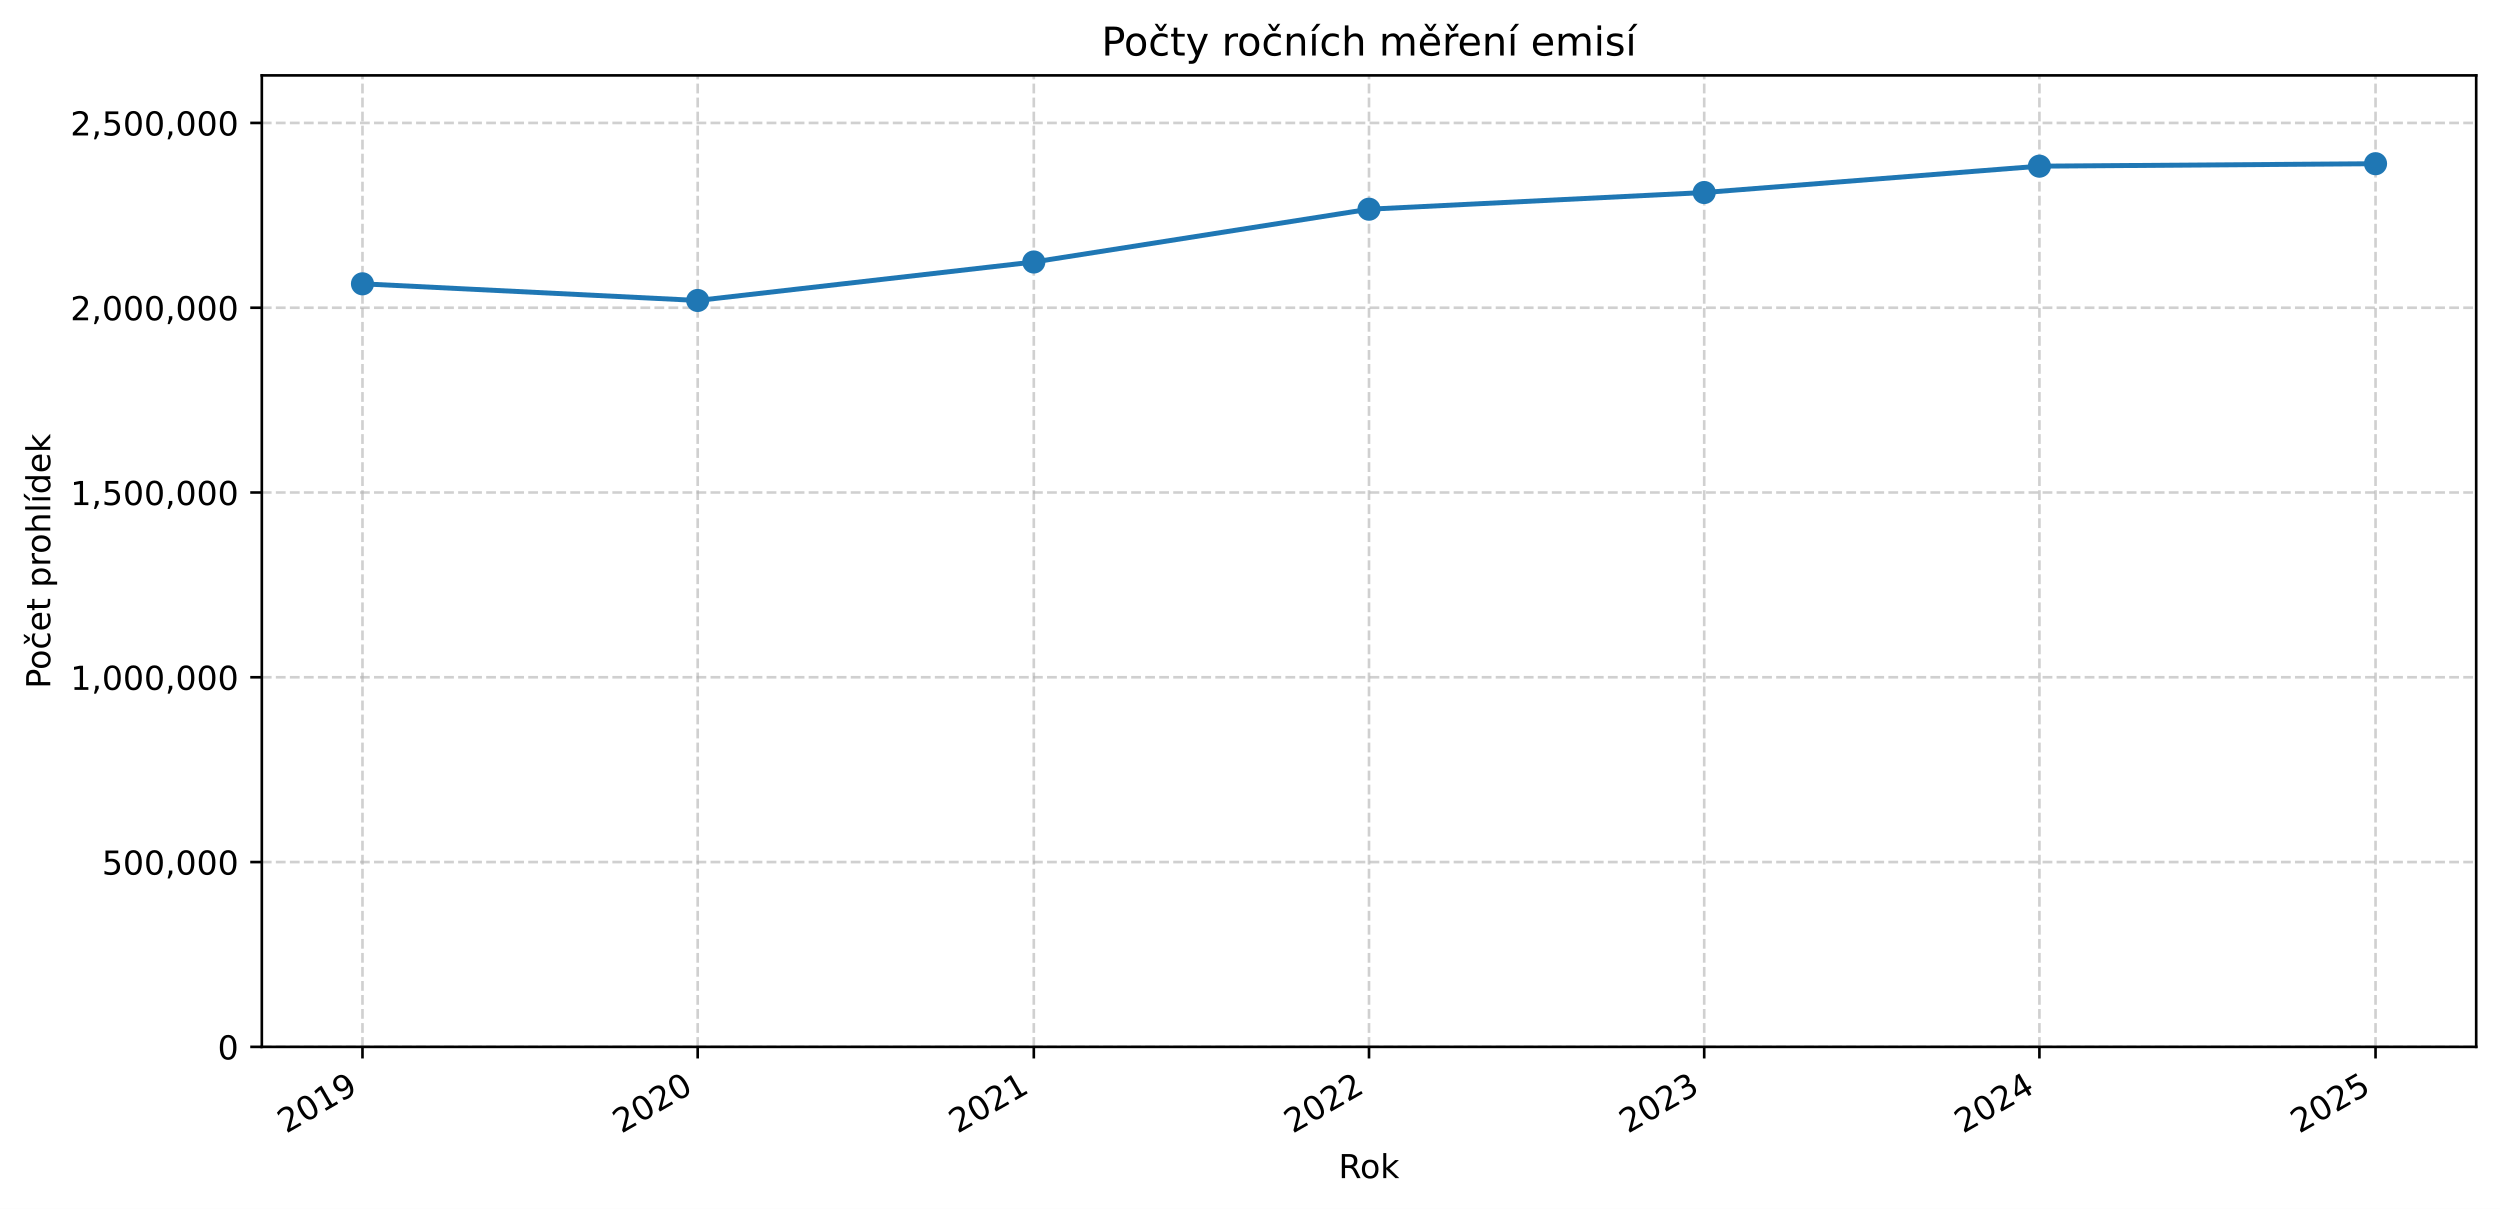
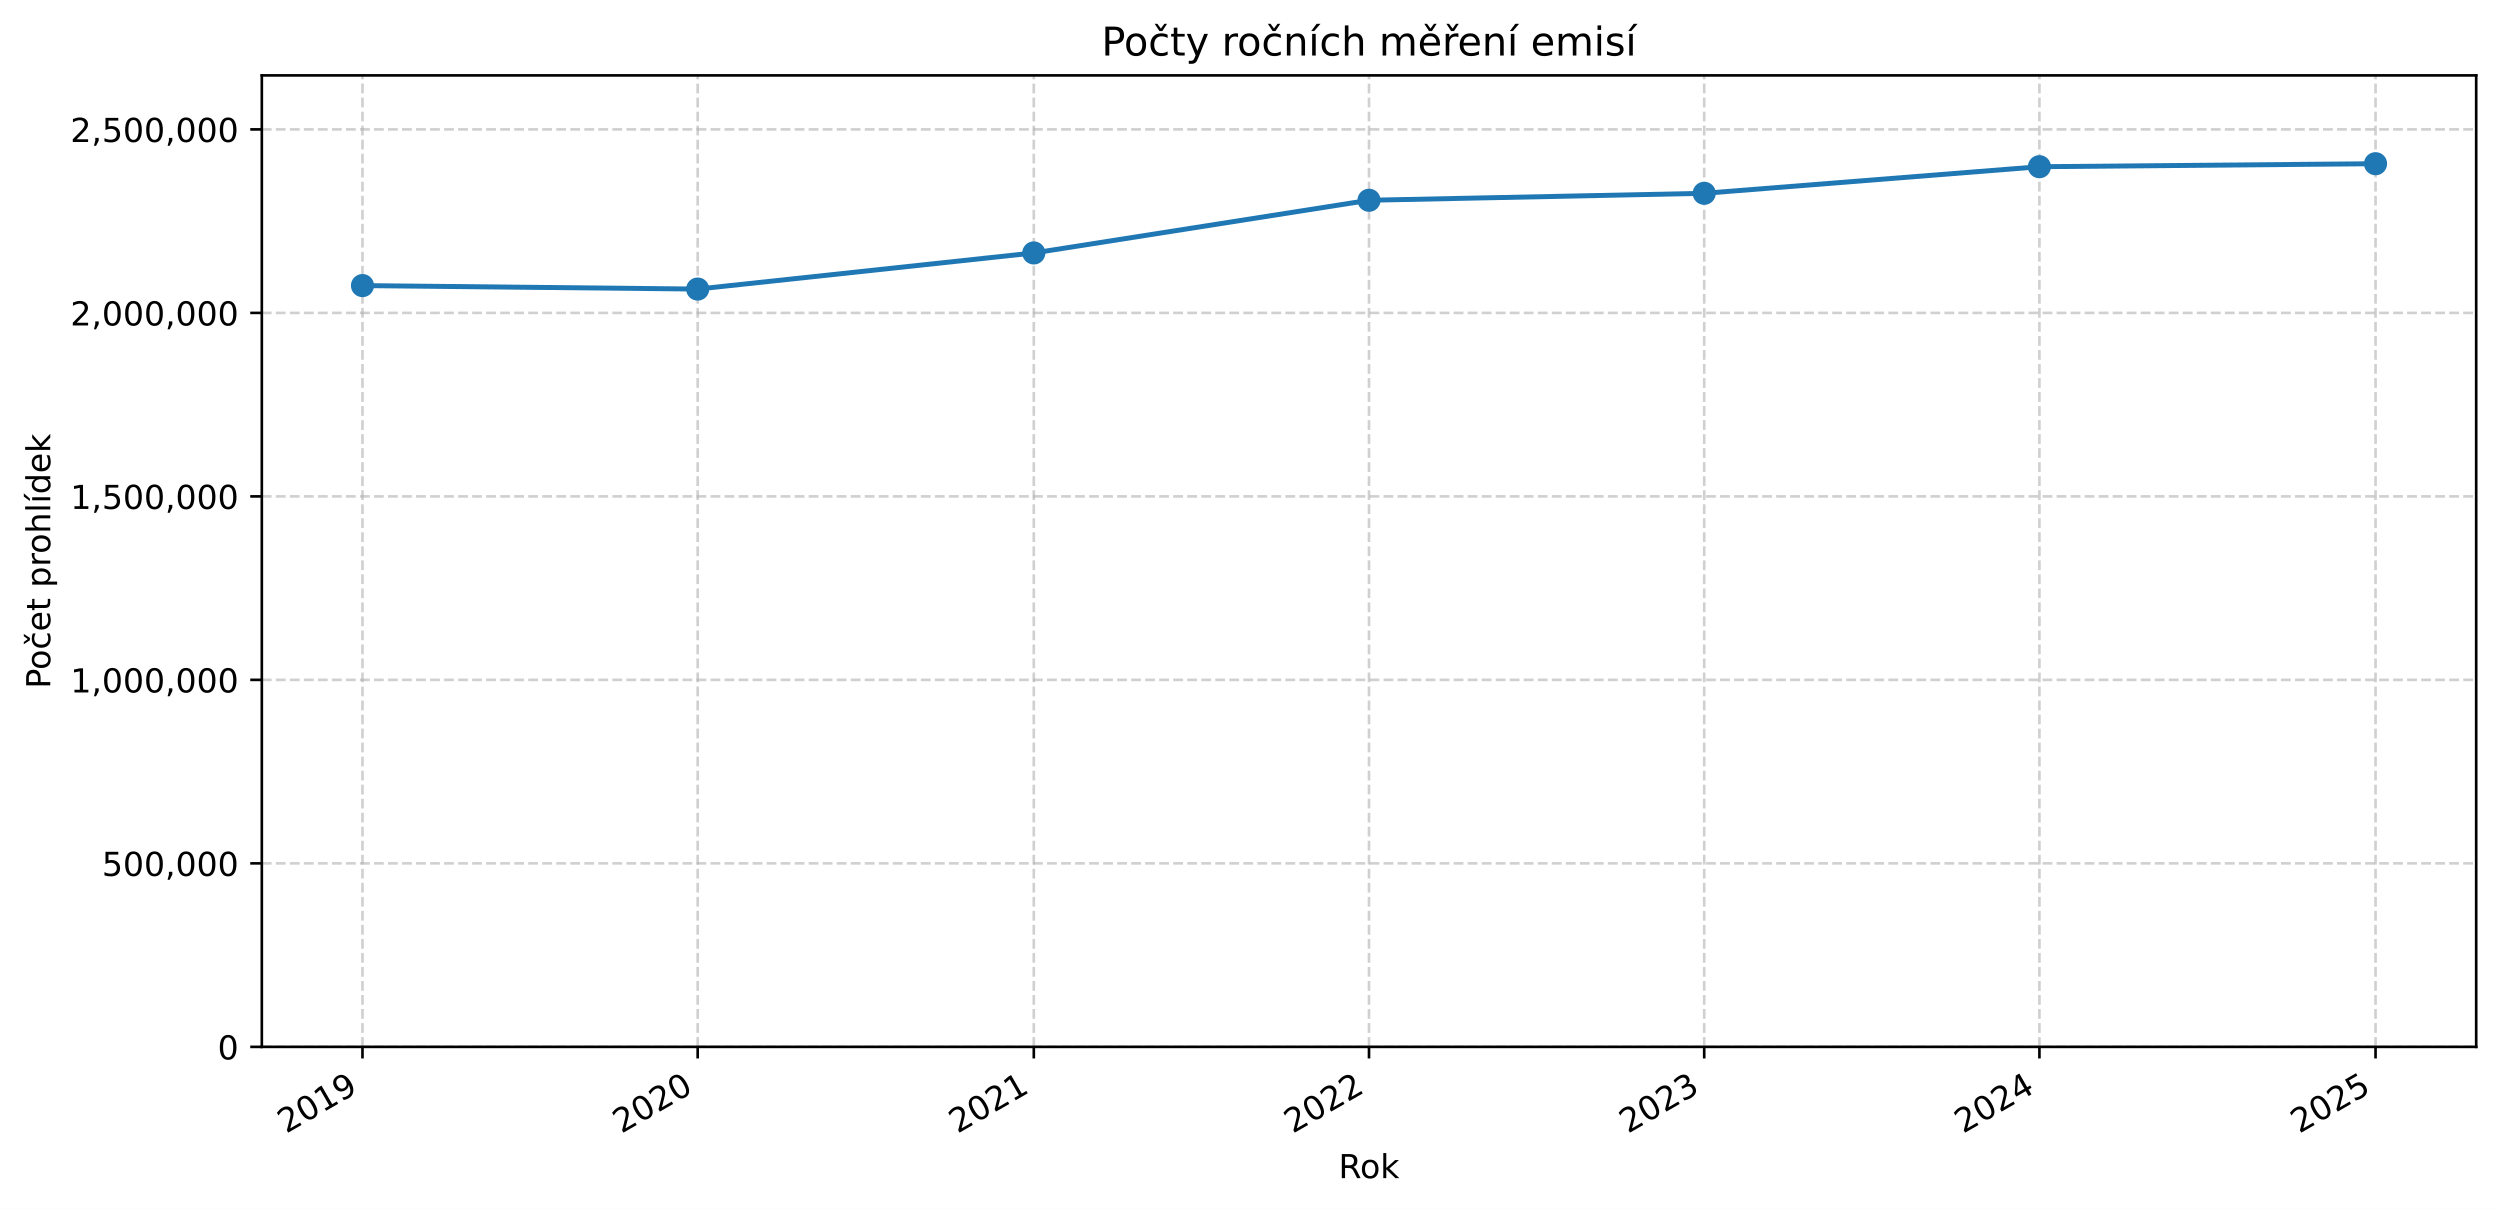
<svg xmlns="http://www.w3.org/2000/svg" xmlns:xlink="http://www.w3.org/1999/xlink" width="755.972pt" height="365.543pt" viewBox="0 0 755.972 365.543" version="1.1">
  <defs>
    <style type="text/css">*{stroke-linejoin: round; stroke-linecap: butt}</style>
  </defs>
  <g id="figure_1">
    <g id="patch_1">
      <path d="M 0 365.543  L 755.972 365.543  L 755.972 0  L 0 0  z " style="fill: #ffffff" />
    </g>
    <g id="axes_1">
      <g id="patch_2">
        <path d="M 79.172 316.558  L 748.772 316.558  L 748.772 22.798  L 79.172 22.798  z " style="fill: #ffffff" />
      </g>
      <g id="matplotlib.axis_1">
        <g id="xtick_1">
          <g id="line2d_1">
-             <path d="M 109.608 316.558  L 109.608 22.798  " clip-path="url(#p21eb5e4c13)" style="fill: none; stroke-dasharray: 2.96,1.28; stroke-dashoffset: 0; stroke: #b0b0b0; stroke-opacity: 0.6; stroke-width: 0.8" />
+             <path d="M 109.608 316.558  L 109.608 22.798  " clip-path="url(#p8d8df83284)" style="fill: none; stroke-dasharray: 2.96,1.28; stroke-dashoffset: 0; stroke: #b0b0b0; stroke-opacity: 0.6; stroke-width: 0.8" />
          </g>
          <g id="line2d_2">
            <defs>
-               <path id="m3e5eaebb88" d="M 0 0  L 0 3.5  " style="stroke: #000000; stroke-width: 0.8" />
+               <path id="ma9daf8fa0b" d="M 0 0  L 0 3.5  " style="stroke: #000000; stroke-width: 0.8" />
            </defs>
            <g>
-               <use xlink:href="#m3e5eaebb88" x="109.608" y="316.558" style="stroke: #000000; stroke-width: 0.8" />
+               <use xlink:href="#ma9daf8fa0b" x="109.608" y="316.558" style="stroke: #000000; stroke-width: 0.8" />
            </g>
          </g>
          <g id="text_1">
            <g transform="translate(86.52805 342.8636) rotate(-30) scale(0.1 -0.1)">
              <defs>
                <path id="DejaVuSans-32" d="M 1228 531  L 3431 531  L 3431 0  L 469 0  L 469 531  Q 828 903 1448 1529  Q 2069 2156 2228 2338  Q 2531 2678 2651 2914  Q 2772 3150 2772 3378  Q 2772 3750 2511 3984  Q 2250 4219 1831 4219  Q 1534 4219 1204 4116  Q 875 4013 500 3803  L 500 4441  Q 881 4594 1212 4672  Q 1544 4750 1819 4750  Q 2544 4750 2975 4387  Q 3406 4025 3406 3419  Q 3406 3131 3298 2873  Q 3191 2616 2906 2266  Q 2828 2175 2409 1742  Q 1991 1309 1228 531  z " transform="scale(0.015625)" />
                <path id="DejaVuSans-30" d="M 2034 4250  Q 1547 4250 1301 3770  Q 1056 3291 1056 2328  Q 1056 1369 1301 889  Q 1547 409 2034 409  Q 2525 409 2770 889  Q 3016 1369 3016 2328  Q 3016 3291 2770 3770  Q 2525 4250 2034 4250  z M 2034 4750  Q 2819 4750 3233 4129  Q 3647 3509 3647 2328  Q 3647 1150 3233 529  Q 2819 -91 2034 -91  Q 1250 -91 836 529  Q 422 1150 422 2328  Q 422 3509 836 4129  Q 1250 4750 2034 4750  z " transform="scale(0.015625)" />
                <path id="DejaVuSans-31" d="M 794 531  L 1825 531  L 1825 4091  L 703 3866  L 703 4441  L 1819 4666  L 2450 4666  L 2450 531  L 3481 531  L 3481 0  L 794 0  L 794 531  z " transform="scale(0.015625)" />
                <path id="DejaVuSans-39" d="M 703 97  L 703 672  Q 941 559 1184 500  Q 1428 441 1663 441  Q 2288 441 2617 861  Q 2947 1281 2994 2138  Q 2813 1869 2534 1725  Q 2256 1581 1919 1581  Q 1219 1581 811 2004  Q 403 2428 403 3163  Q 403 3881 828 4315  Q 1253 4750 1959 4750  Q 2769 4750 3195 4129  Q 3622 3509 3622 2328  Q 3622 1225 3098 567  Q 2575 -91 1691 -91  Q 1453 -91 1209 -44  Q 966 3 703 97  z M 1959 2075  Q 2384 2075 2632 2365  Q 2881 2656 2881 3163  Q 2881 3666 2632 3958  Q 2384 4250 1959 4250  Q 1534 4250 1286 3958  Q 1038 3666 1038 3163  Q 1038 2656 1286 2365  Q 1534 2075 1959 2075  z " transform="scale(0.015625)" />
              </defs>
              <use xlink:href="#DejaVuSans-32" />
              <use xlink:href="#DejaVuSans-30" transform="translate(63.62305 0)" />
              <use xlink:href="#DejaVuSans-31" transform="translate(127.2461 0)" />
              <use xlink:href="#DejaVuSans-39" transform="translate(190.8691 0)" />
            </g>
          </g>
        </g>
        <g id="xtick_2">
          <g id="line2d_3">
-             <path d="M 210.97 316.558  L 210.97 22.798  " clip-path="url(#p21eb5e4c13)" style="fill: none; stroke-dasharray: 2.96,1.28; stroke-dashoffset: 0; stroke: #b0b0b0; stroke-opacity: 0.6; stroke-width: 0.8" />
+             <path d="M 210.97 316.558  L 210.97 22.798  " clip-path="url(#p8d8df83284)" style="fill: none; stroke-dasharray: 2.96,1.28; stroke-dashoffset: 0; stroke: #b0b0b0; stroke-opacity: 0.6; stroke-width: 0.8" />
          </g>
          <g id="line2d_4">
            <g>
-               <use xlink:href="#m3e5eaebb88" x="210.97" y="316.558" style="stroke: #000000; stroke-width: 0.8" />
+               <use xlink:href="#ma9daf8fa0b" x="210.97" y="316.558" style="stroke: #000000; stroke-width: 0.8" />
            </g>
          </g>
          <g id="text_2">
            <g transform="translate(187.89 342.8636) rotate(-30) scale(0.1 -0.1)">
              <use xlink:href="#DejaVuSans-32" />
              <use xlink:href="#DejaVuSans-30" transform="translate(63.62305 0)" />
              <use xlink:href="#DejaVuSans-32" transform="translate(127.2461 0)" />
              <use xlink:href="#DejaVuSans-30" transform="translate(190.8691 0)" />
            </g>
          </g>
        </g>
        <g id="xtick_3">
          <g id="line2d_5">
-             <path d="M 312.61 316.558  L 312.61 22.798  " clip-path="url(#p21eb5e4c13)" style="fill: none; stroke-dasharray: 2.96,1.28; stroke-dashoffset: 0; stroke: #b0b0b0; stroke-opacity: 0.6; stroke-width: 0.8" />
+             <path d="M 312.61 316.558  L 312.61 22.798  " clip-path="url(#p8d8df83284)" style="fill: none; stroke-dasharray: 2.96,1.28; stroke-dashoffset: 0; stroke: #b0b0b0; stroke-opacity: 0.6; stroke-width: 0.8" />
          </g>
          <g id="line2d_6">
            <g>
-               <use xlink:href="#m3e5eaebb88" x="312.61" y="316.558" style="stroke: #000000; stroke-width: 0.8" />
+               <use xlink:href="#ma9daf8fa0b" x="312.61" y="316.558" style="stroke: #000000; stroke-width: 0.8" />
            </g>
          </g>
          <g id="text_3">
            <g transform="translate(289.5297 342.8636) rotate(-30) scale(0.1 -0.1)">
              <use xlink:href="#DejaVuSans-32" />
              <use xlink:href="#DejaVuSans-30" transform="translate(63.62305 0)" />
              <use xlink:href="#DejaVuSans-32" transform="translate(127.2461 0)" />
              <use xlink:href="#DejaVuSans-31" transform="translate(190.8691 0)" />
            </g>
          </g>
        </g>
        <g id="xtick_4">
          <g id="line2d_7">
-             <path d="M 413.972 316.558  L 413.972 22.798  " clip-path="url(#p21eb5e4c13)" style="fill: none; stroke-dasharray: 2.96,1.28; stroke-dashoffset: 0; stroke: #b0b0b0; stroke-opacity: 0.6; stroke-width: 0.8" />
+             <path d="M 413.972 316.558  L 413.972 22.798  " clip-path="url(#p8d8df83284)" style="fill: none; stroke-dasharray: 2.96,1.28; stroke-dashoffset: 0; stroke: #b0b0b0; stroke-opacity: 0.6; stroke-width: 0.8" />
          </g>
          <g id="line2d_8">
            <g>
-               <use xlink:href="#m3e5eaebb88" x="413.972" y="316.558" style="stroke: #000000; stroke-width: 0.8" />
+               <use xlink:href="#ma9daf8fa0b" x="413.972" y="316.558" style="stroke: #000000; stroke-width: 0.8" />
            </g>
          </g>
          <g id="text_4">
            <g transform="translate(390.8917 342.8636) rotate(-30) scale(0.1 -0.1)">
              <use xlink:href="#DejaVuSans-32" />
              <use xlink:href="#DejaVuSans-30" transform="translate(63.62305 0)" />
              <use xlink:href="#DejaVuSans-32" transform="translate(127.2461 0)" />
              <use xlink:href="#DejaVuSans-32" transform="translate(190.8691 0)" />
            </g>
          </g>
        </g>
        <g id="xtick_5">
          <g id="line2d_9">
-             <path d="M 515.334 316.558  L 515.334 22.798  " clip-path="url(#p21eb5e4c13)" style="fill: none; stroke-dasharray: 2.96,1.28; stroke-dashoffset: 0; stroke: #b0b0b0; stroke-opacity: 0.6; stroke-width: 0.8" />
+             <path d="M 515.334 316.558  L 515.334 22.798  " clip-path="url(#p8d8df83284)" style="fill: none; stroke-dasharray: 2.96,1.28; stroke-dashoffset: 0; stroke: #b0b0b0; stroke-opacity: 0.6; stroke-width: 0.8" />
          </g>
          <g id="line2d_10">
            <g>
-               <use xlink:href="#m3e5eaebb88" x="515.334" y="316.558" style="stroke: #000000; stroke-width: 0.8" />
+               <use xlink:href="#ma9daf8fa0b" x="515.334" y="316.558" style="stroke: #000000; stroke-width: 0.8" />
            </g>
          </g>
          <g id="text_5">
            <g transform="translate(492.2537 342.8636) rotate(-30) scale(0.1 -0.1)">
              <defs>
                <path id="DejaVuSans-33" d="M 2597 2516  Q 3050 2419 3304 2112  Q 3559 1806 3559 1356  Q 3559 666 3084 287  Q 2609 -91 1734 -91  Q 1441 -91 1130 -33  Q 819 25 488 141  L 488 750  Q 750 597 1062 519  Q 1375 441 1716 441  Q 2309 441 2620 675  Q 2931 909 2931 1356  Q 2931 1769 2642 2001  Q 2353 2234 1838 2234  L 1294 2234  L 1294 2753  L 1863 2753  Q 2328 2753 2575 2939  Q 2822 3125 2822 3475  Q 2822 3834 2567 4026  Q 2313 4219 1838 4219  Q 1578 4219 1281 4162  Q 984 4106 628 3988  L 628 4550  Q 988 4650 1302 4700  Q 1616 4750 1894 4750  Q 2613 4750 3031 4423  Q 3450 4097 3450 3541  Q 3450 3153 3228 2886  Q 3006 2619 2597 2516  z " transform="scale(0.015625)" />
              </defs>
              <use xlink:href="#DejaVuSans-32" />
              <use xlink:href="#DejaVuSans-30" transform="translate(63.62305 0)" />
              <use xlink:href="#DejaVuSans-32" transform="translate(127.2461 0)" />
              <use xlink:href="#DejaVuSans-33" transform="translate(190.8691 0)" />
            </g>
          </g>
        </g>
        <g id="xtick_6">
          <g id="line2d_11">
-             <path d="M 616.696 316.558  L 616.696 22.798  " clip-path="url(#p21eb5e4c13)" style="fill: none; stroke-dasharray: 2.96,1.28; stroke-dashoffset: 0; stroke: #b0b0b0; stroke-opacity: 0.6; stroke-width: 0.8" />
+             <path d="M 616.696 316.558  L 616.696 22.798  " clip-path="url(#p8d8df83284)" style="fill: none; stroke-dasharray: 2.96,1.28; stroke-dashoffset: 0; stroke: #b0b0b0; stroke-opacity: 0.6; stroke-width: 0.8" />
          </g>
          <g id="line2d_12">
            <g>
-               <use xlink:href="#m3e5eaebb88" x="616.696" y="316.558" style="stroke: #000000; stroke-width: 0.8" />
+               <use xlink:href="#ma9daf8fa0b" x="616.696" y="316.558" style="stroke: #000000; stroke-width: 0.8" />
            </g>
          </g>
          <g id="text_6">
            <g transform="translate(593.6156 342.8636) rotate(-30) scale(0.1 -0.1)">
              <defs>
                <path id="DejaVuSans-34" d="M 2419 4116  L 825 1625  L 2419 1625  L 2419 4116  z M 2253 4666  L 3047 4666  L 3047 1625  L 3713 1625  L 3713 1100  L 3047 1100  L 3047 0  L 2419 0  L 2419 1100  L 313 1100  L 313 1709  L 2253 4666  z " transform="scale(0.015625)" />
              </defs>
              <use xlink:href="#DejaVuSans-32" />
              <use xlink:href="#DejaVuSans-30" transform="translate(63.62305 0)" />
              <use xlink:href="#DejaVuSans-32" transform="translate(127.2461 0)" />
              <use xlink:href="#DejaVuSans-34" transform="translate(190.8691 0)" />
            </g>
          </g>
        </g>
        <g id="xtick_7">
          <g id="line2d_13">
-             <path d="M 718.336 316.558  L 718.336 22.798  " clip-path="url(#p21eb5e4c13)" style="fill: none; stroke-dasharray: 2.96,1.28; stroke-dashoffset: 0; stroke: #b0b0b0; stroke-opacity: 0.6; stroke-width: 0.8" />
+             <path d="M 718.336 316.558  L 718.336 22.798  " clip-path="url(#p8d8df83284)" style="fill: none; stroke-dasharray: 2.96,1.28; stroke-dashoffset: 0; stroke: #b0b0b0; stroke-opacity: 0.6; stroke-width: 0.8" />
          </g>
          <g id="line2d_14">
            <g>
-               <use xlink:href="#m3e5eaebb88" x="718.336" y="316.558" style="stroke: #000000; stroke-width: 0.8" />
+               <use xlink:href="#ma9daf8fa0b" x="718.336" y="316.558" style="stroke: #000000; stroke-width: 0.8" />
            </g>
          </g>
          <g id="text_7">
            <g transform="translate(695.2553 342.8636) rotate(-30) scale(0.1 -0.1)">
              <defs>
                <path id="DejaVuSans-35" d="M 691 4666  L 3169 4666  L 3169 4134  L 1269 4134  L 1269 2991  Q 1406 3038 1543 3061  Q 1681 3084 1819 3084  Q 2600 3084 3056 2656  Q 3513 2228 3513 1497  Q 3513 744 3044 326  Q 2575 -91 1722 -91  Q 1428 -91 1123 -41  Q 819 9 494 109  L 494 744  Q 775 591 1075 516  Q 1375 441 1709 441  Q 2250 441 2565 725  Q 2881 1009 2881 1497  Q 2881 1984 2565 2268  Q 2250 2553 1709 2553  Q 1456 2553 1204 2497  Q 953 2441 691 2322  L 691 4666  z " transform="scale(0.015625)" />
              </defs>
              <use xlink:href="#DejaVuSans-32" />
              <use xlink:href="#DejaVuSans-30" transform="translate(63.62305 0)" />
              <use xlink:href="#DejaVuSans-32" transform="translate(127.2461 0)" />
              <use xlink:href="#DejaVuSans-35" transform="translate(190.8691 0)" />
            </g>
          </g>
        </g>
        <g id="text_8">
          <g transform="translate(404.768 356.2631) scale(0.1 -0.1)">
            <defs>
              <path id="DejaVuSans-52" d="M 2841 2188  Q 3044 2119 3236 1894  Q 3428 1669 3622 1275  L 4263 0  L 3584 0  L 2988 1197  Q 2756 1666 2539 1819  Q 2322 1972 1947 1972  L 1259 1972  L 1259 0  L 628 0  L 628 4666  L 2053 4666  Q 2853 4666 3247 4331  Q 3641 3997 3641 3322  Q 3641 2881 3436 2590  Q 3231 2300 2841 2188  z M 1259 4147  L 1259 2491  L 2053 2491  Q 2509 2491 2742 2702  Q 2975 2913 2975 3322  Q 2975 3731 2742 3939  Q 2509 4147 2053 4147  L 1259 4147  z " transform="scale(0.015625)" />
              <path id="DejaVuSans-6f" d="M 1959 3097  Q 1497 3097 1228 2736  Q 959 2375 959 1747  Q 959 1119 1226 758  Q 1494 397 1959 397  Q 2419 397 2687 759  Q 2956 1122 2956 1747  Q 2956 2369 2687 2733  Q 2419 3097 1959 3097  z M 1959 3584  Q 2709 3584 3137 3096  Q 3566 2609 3566 1747  Q 3566 888 3137 398  Q 2709 -91 1959 -91  Q 1206 -91 779 398  Q 353 888 353 1747  Q 353 2609 779 3096  Q 1206 3584 1959 3584  z " transform="scale(0.015625)" />
              <path id="DejaVuSans-6b" d="M 581 4863  L 1159 4863  L 1159 1991  L 2875 3500  L 3609 3500  L 1753 1863  L 3688 0  L 2938 0  L 1159 1709  L 1159 0  L 581 0  L 581 4863  z " transform="scale(0.015625)" />
            </defs>
            <use xlink:href="#DejaVuSans-52" />
            <use xlink:href="#DejaVuSans-6f" transform="translate(64.98242 0)" />
            <use xlink:href="#DejaVuSans-6b" transform="translate(126.1641 0)" />
          </g>
        </g>
      </g>
      <g id="matplotlib.axis_2">
        <g id="ytick_1">
          <g id="line2d_15">
-             <path d="M 79.172 316.558  L 748.772 316.558  " clip-path="url(#p21eb5e4c13)" style="fill: none; stroke-dasharray: 2.96,1.28; stroke-dashoffset: 0; stroke: #b0b0b0; stroke-opacity: 0.6; stroke-width: 0.8" />
+             <path d="M 79.172 316.558  L 748.772 316.558  " clip-path="url(#p8d8df83284)" style="fill: none; stroke-dasharray: 2.96,1.28; stroke-dashoffset: 0; stroke: #b0b0b0; stroke-opacity: 0.6; stroke-width: 0.8" />
          </g>
          <g id="line2d_16">
            <defs>
-               <path id="m5c56417803" d="M 0 0  L -3.5 0  " style="stroke: #000000; stroke-width: 0.8" />
+               <path id="m3e199780d3" d="M 0 0  L -3.5 0  " style="stroke: #000000; stroke-width: 0.8" />
            </defs>
            <g>
-               <use xlink:href="#m5c56417803" x="79.172" y="316.558" style="stroke: #000000; stroke-width: 0.8" />
+               <use xlink:href="#m3e199780d3" x="79.172" y="316.558" style="stroke: #000000; stroke-width: 0.8" />
            </g>
          </g>
          <g id="text_9">
            <g transform="translate(65.80938 320.3573) scale(0.1 -0.1)">
              <use xlink:href="#DejaVuSans-30" />
            </g>
          </g>
        </g>
        <g id="ytick_2">
          <g id="line2d_17">
-             <path d="M 79.172 260.681  L 748.772 260.681  " clip-path="url(#p21eb5e4c13)" style="fill: none; stroke-dasharray: 2.96,1.28; stroke-dashoffset: 0; stroke: #b0b0b0; stroke-opacity: 0.6; stroke-width: 0.8" />
+             <path d="M 79.172 261.073  L 748.772 261.073  " clip-path="url(#p8d8df83284)" style="fill: none; stroke-dasharray: 2.96,1.28; stroke-dashoffset: 0; stroke: #b0b0b0; stroke-opacity: 0.6; stroke-width: 0.8" />
          </g>
          <g id="line2d_18">
            <g>
-               <use xlink:href="#m5c56417803" x="79.172" y="260.681" style="stroke: #000000; stroke-width: 0.8" />
+               <use xlink:href="#m3e199780d3" x="79.172" y="261.073" style="stroke: #000000; stroke-width: 0.8" />
            </g>
          </g>
          <g id="text_10">
-             <g transform="translate(30.81875 264.4802) scale(0.1 -0.1)">
+             <g transform="translate(30.81875 264.8727) scale(0.1 -0.1)">
              <defs>
                <path id="DejaVuSans-2c" d="M 750 794  L 1409 794  L 1409 256  L 897 -744  L 494 -744  L 750 256  L 750 794  z " transform="scale(0.015625)" />
              </defs>
              <use xlink:href="#DejaVuSans-35" />
              <use xlink:href="#DejaVuSans-30" transform="translate(63.62305 0)" />
              <use xlink:href="#DejaVuSans-30" transform="translate(127.2461 0)" />
              <use xlink:href="#DejaVuSans-2c" transform="translate(190.8691 0)" />
              <use xlink:href="#DejaVuSans-30" transform="translate(222.6562 0)" />
              <use xlink:href="#DejaVuSans-30" transform="translate(286.2793 0)" />
              <use xlink:href="#DejaVuSans-30" transform="translate(349.9023 0)" />
            </g>
          </g>
        </g>
        <g id="ytick_3">
          <g id="line2d_19">
-             <path d="M 79.172 204.804  L 748.772 204.804  " clip-path="url(#p21eb5e4c13)" style="fill: none; stroke-dasharray: 2.96,1.28; stroke-dashoffset: 0; stroke: #b0b0b0; stroke-opacity: 0.6; stroke-width: 0.8" />
+             <path d="M 79.172 205.589  L 748.772 205.589  " clip-path="url(#p8d8df83284)" style="fill: none; stroke-dasharray: 2.96,1.28; stroke-dashoffset: 0; stroke: #b0b0b0; stroke-opacity: 0.6; stroke-width: 0.8" />
          </g>
          <g id="line2d_20">
            <g>
-               <use xlink:href="#m5c56417803" x="79.172" y="204.804" style="stroke: #000000; stroke-width: 0.8" />
+               <use xlink:href="#m3e199780d3" x="79.172" y="205.589" style="stroke: #000000; stroke-width: 0.8" />
            </g>
          </g>
          <g id="text_11">
-             <g transform="translate(21.27812 208.603) scale(0.1 -0.1)">
+             <g transform="translate(21.27812 209.388) scale(0.1 -0.1)">
              <use xlink:href="#DejaVuSans-31" />
              <use xlink:href="#DejaVuSans-2c" transform="translate(63.62305 0)" />
              <use xlink:href="#DejaVuSans-30" transform="translate(95.41016 0)" />
              <use xlink:href="#DejaVuSans-30" transform="translate(159.0332 0)" />
              <use xlink:href="#DejaVuSans-30" transform="translate(222.6562 0)" />
              <use xlink:href="#DejaVuSans-2c" transform="translate(286.2793 0)" />
              <use xlink:href="#DejaVuSans-30" transform="translate(318.0664 0)" />
              <use xlink:href="#DejaVuSans-30" transform="translate(381.6895 0)" />
              <use xlink:href="#DejaVuSans-30" transform="translate(445.3125 0)" />
            </g>
          </g>
        </g>
        <g id="ytick_4">
          <g id="line2d_21">
-             <path d="M 79.172 148.927  L 748.772 148.927  " clip-path="url(#p21eb5e4c13)" style="fill: none; stroke-dasharray: 2.96,1.28; stroke-dashoffset: 0; stroke: #b0b0b0; stroke-opacity: 0.6; stroke-width: 0.8" />
+             <path d="M 79.172 150.104  L 748.772 150.104  " clip-path="url(#p8d8df83284)" style="fill: none; stroke-dasharray: 2.96,1.28; stroke-dashoffset: 0; stroke: #b0b0b0; stroke-opacity: 0.6; stroke-width: 0.8" />
          </g>
          <g id="line2d_22">
            <g>
-               <use xlink:href="#m5c56417803" x="79.172" y="148.927" style="stroke: #000000; stroke-width: 0.8" />
+               <use xlink:href="#m3e199780d3" x="79.172" y="150.104" style="stroke: #000000; stroke-width: 0.8" />
            </g>
          </g>
          <g id="text_12">
-             <g transform="translate(21.27812 152.7258) scale(0.1 -0.1)">
+             <g transform="translate(21.27812 153.9034) scale(0.1 -0.1)">
              <use xlink:href="#DejaVuSans-31" />
              <use xlink:href="#DejaVuSans-2c" transform="translate(63.62305 0)" />
              <use xlink:href="#DejaVuSans-35" transform="translate(95.41016 0)" />
              <use xlink:href="#DejaVuSans-30" transform="translate(159.0332 0)" />
              <use xlink:href="#DejaVuSans-30" transform="translate(222.6562 0)" />
              <use xlink:href="#DejaVuSans-2c" transform="translate(286.2793 0)" />
              <use xlink:href="#DejaVuSans-30" transform="translate(318.0664 0)" />
              <use xlink:href="#DejaVuSans-30" transform="translate(381.6895 0)" />
              <use xlink:href="#DejaVuSans-30" transform="translate(445.3125 0)" />
            </g>
          </g>
        </g>
        <g id="ytick_5">
          <g id="line2d_23">
-             <path d="M 79.172 93.049  L 748.772 93.049  " clip-path="url(#p21eb5e4c13)" style="fill: none; stroke-dasharray: 2.96,1.28; stroke-dashoffset: 0; stroke: #b0b0b0; stroke-opacity: 0.6; stroke-width: 0.8" />
+             <path d="M 79.172 94.619  L 748.772 94.619  " clip-path="url(#p8d8df83284)" style="fill: none; stroke-dasharray: 2.96,1.28; stroke-dashoffset: 0; stroke: #b0b0b0; stroke-opacity: 0.6; stroke-width: 0.8" />
          </g>
          <g id="line2d_24">
            <g>
-               <use xlink:href="#m5c56417803" x="79.172" y="93.049" style="stroke: #000000; stroke-width: 0.8" />
+               <use xlink:href="#m3e199780d3" x="79.172" y="94.619" style="stroke: #000000; stroke-width: 0.8" />
            </g>
          </g>
          <g id="text_13">
-             <g transform="translate(21.27812 96.84866) scale(0.1 -0.1)">
+             <g transform="translate(21.27812 98.41871) scale(0.1 -0.1)">
              <use xlink:href="#DejaVuSans-32" />
              <use xlink:href="#DejaVuSans-2c" transform="translate(63.62305 0)" />
              <use xlink:href="#DejaVuSans-30" transform="translate(95.41016 0)" />
              <use xlink:href="#DejaVuSans-30" transform="translate(159.0332 0)" />
              <use xlink:href="#DejaVuSans-30" transform="translate(222.6562 0)" />
              <use xlink:href="#DejaVuSans-2c" transform="translate(286.2793 0)" />
              <use xlink:href="#DejaVuSans-30" transform="translate(318.0664 0)" />
              <use xlink:href="#DejaVuSans-30" transform="translate(381.6895 0)" />
              <use xlink:href="#DejaVuSans-30" transform="translate(445.3125 0)" />
            </g>
          </g>
        </g>
        <g id="ytick_6">
          <g id="line2d_25">
-             <path d="M 79.172 37.172  L 748.772 37.172  " clip-path="url(#p21eb5e4c13)" style="fill: none; stroke-dasharray: 2.96,1.28; stroke-dashoffset: 0; stroke: #b0b0b0; stroke-opacity: 0.6; stroke-width: 0.8" />
+             <path d="M 79.172 39.135  L 748.772 39.135  " clip-path="url(#p8d8df83284)" style="fill: none; stroke-dasharray: 2.96,1.28; stroke-dashoffset: 0; stroke: #b0b0b0; stroke-opacity: 0.6; stroke-width: 0.8" />
          </g>
          <g id="line2d_26">
            <g>
-               <use xlink:href="#m5c56417803" x="79.172" y="37.172" style="stroke: #000000; stroke-width: 0.8" />
+               <use xlink:href="#m3e199780d3" x="79.172" y="39.135" style="stroke: #000000; stroke-width: 0.8" />
            </g>
          </g>
          <g id="text_14">
-             <g transform="translate(21.27812 40.97149) scale(0.1 -0.1)">
+             <g transform="translate(21.27812 42.93405) scale(0.1 -0.1)">
              <use xlink:href="#DejaVuSans-32" />
              <use xlink:href="#DejaVuSans-2c" transform="translate(63.62305 0)" />
              <use xlink:href="#DejaVuSans-35" transform="translate(95.41016 0)" />
              <use xlink:href="#DejaVuSans-30" transform="translate(159.0332 0)" />
              <use xlink:href="#DejaVuSans-30" transform="translate(222.6562 0)" />
              <use xlink:href="#DejaVuSans-2c" transform="translate(286.2793 0)" />
              <use xlink:href="#DejaVuSans-30" transform="translate(318.0664 0)" />
              <use xlink:href="#DejaVuSans-30" transform="translate(381.6895 0)" />
              <use xlink:href="#DejaVuSans-30" transform="translate(445.3125 0)" />
            </g>
          </g>
        </g>
        <g id="text_15">
          <g transform="translate(15.19844 208.2156) rotate(-90) scale(0.1 -0.1)">
            <defs>
              <path id="DejaVuSans-50" d="M 1259 4147  L 1259 2394  L 2053 2394  Q 2494 2394 2734 2622  Q 2975 2850 2975 3272  Q 2975 3691 2734 3919  Q 2494 4147 2053 4147  L 1259 4147  z M 628 4666  L 2053 4666  Q 2838 4666 3239 4311  Q 3641 3956 3641 3272  Q 3641 2581 3239 2228  Q 2838 1875 2053 1875  L 1259 1875  L 1259 0  L 628 0  L 628 4666  z " transform="scale(0.015625)" />
              <path id="DejaVuSans-10d" d="M 3122 3366  L 3122 2828  Q 2878 2963 2633 3030  Q 2388 3097 2138 3097  Q 1578 3097 1268 2742  Q 959 2388 959 1747  Q 959 1106 1268 751  Q 1578 397 2138 397  Q 2388 397 2633 464  Q 2878 531 3122 666  L 3122 134  Q 2881 22 2623 -34  Q 2366 -91 2075 -91  Q 1284 -91 818 406  Q 353 903 353 1747  Q 353 2603 823 3093  Q 1294 3584 2113 3584  Q 2378 3584 2631 3529  Q 2884 3475 3122 3366  z M 1801 3944  L 1035 5119  L 1470 5119  L 2032 4353  L 2595 5119  L 3029 5119  L 2263 3944  L 1801 3944  z " transform="scale(0.015625)" />
              <path id="DejaVuSans-65" d="M 3597 1894  L 3597 1613  L 953 1613  Q 991 1019 1311 708  Q 1631 397 2203 397  Q 2534 397 2845 478  Q 3156 559 3463 722  L 3463 178  Q 3153 47 2828 -22  Q 2503 -91 2169 -91  Q 1331 -91 842 396  Q 353 884 353 1716  Q 353 2575 817 3079  Q 1281 3584 2069 3584  Q 2775 3584 3186 3129  Q 3597 2675 3597 1894  z M 3022 2063  Q 3016 2534 2758 2815  Q 2500 3097 2075 3097  Q 1594 3097 1305 2825  Q 1016 2553 972 2059  L 3022 2063  z " transform="scale(0.015625)" />
              <path id="DejaVuSans-74" d="M 1172 4494  L 1172 3500  L 2356 3500  L 2356 3053  L 1172 3053  L 1172 1153  Q 1172 725 1289 603  Q 1406 481 1766 481  L 2356 481  L 2356 0  L 1766 0  Q 1100 0 847 248  Q 594 497 594 1153  L 594 3053  L 172 3053  L 172 3500  L 594 3500  L 594 4494  L 1172 4494  z " transform="scale(0.015625)" />
              <path id="DejaVuSans-20" transform="scale(0.015625)" />
              <path id="DejaVuSans-70" d="M 1159 525  L 1159 -1331  L 581 -1331  L 581 3500  L 1159 3500  L 1159 2969  Q 1341 3281 1617 3432  Q 1894 3584 2278 3584  Q 2916 3584 3314 3078  Q 3713 2572 3713 1747  Q 3713 922 3314 415  Q 2916 -91 2278 -91  Q 1894 -91 1617 61  Q 1341 213 1159 525  z M 3116 1747  Q 3116 2381 2855 2742  Q 2594 3103 2138 3103  Q 1681 3103 1420 2742  Q 1159 2381 1159 1747  Q 1159 1113 1420 752  Q 1681 391 2138 391  Q 2594 391 2855 752  Q 3116 1113 3116 1747  z " transform="scale(0.015625)" />
              <path id="DejaVuSans-72" d="M 2631 2963  Q 2534 3019 2420 3045  Q 2306 3072 2169 3072  Q 1681 3072 1420 2755  Q 1159 2438 1159 1844  L 1159 0  L 581 0  L 581 3500  L 1159 3500  L 1159 2956  Q 1341 3275 1631 3429  Q 1922 3584 2338 3584  Q 2397 3584 2469 3576  Q 2541 3569 2628 3553  L 2631 2963  z " transform="scale(0.015625)" />
              <path id="DejaVuSans-68" d="M 3513 2113  L 3513 0  L 2938 0  L 2938 2094  Q 2938 2591 2744 2837  Q 2550 3084 2163 3084  Q 1697 3084 1428 2787  Q 1159 2491 1159 1978  L 1159 0  L 581 0  L 581 4863  L 1159 4863  L 1159 2956  Q 1366 3272 1645 3428  Q 1925 3584 2291 3584  Q 2894 3584 3203 3211  Q 3513 2838 3513 2113  z " transform="scale(0.015625)" />
              <path id="DejaVuSans-6c" d="M 603 4863  L 1178 4863  L 1178 0  L 603 0  L 603 4863  z " transform="scale(0.015625)" />
              <path id="DejaVuSans-ed" d="M 1322 5119  L 1944 5119  L 926 3944  L 447 3944  L 1322 5119  z M 603 3500  L 1178 3500  L 1178 0  L 603 0  L 603 3500  z M 891 3584  L 891 3584  z " transform="scale(0.015625)" />
              <path id="DejaVuSans-64" d="M 2906 2969  L 2906 4863  L 3481 4863  L 3481 0  L 2906 0  L 2906 525  Q 2725 213 2448 61  Q 2172 -91 1784 -91  Q 1150 -91 751 415  Q 353 922 353 1747  Q 353 2572 751 3078  Q 1150 3584 1784 3584  Q 2172 3584 2448 3432  Q 2725 3281 2906 2969  z M 947 1747  Q 947 1113 1208 752  Q 1469 391 1925 391  Q 2381 391 2643 752  Q 2906 1113 2906 1747  Q 2906 2381 2643 2742  Q 2381 3103 1925 3103  Q 1469 3103 1208 2742  Q 947 2381 947 1747  z " transform="scale(0.015625)" />
            </defs>
            <use xlink:href="#DejaVuSans-50" />
            <use xlink:href="#DejaVuSans-6f" transform="translate(56.67773 0)" />
            <use xlink:href="#DejaVuSans-10d" transform="translate(117.8594 0)" />
            <use xlink:href="#DejaVuSans-65" transform="translate(172.8398 0)" />
            <use xlink:href="#DejaVuSans-74" transform="translate(234.3633 0)" />
            <use xlink:href="#DejaVuSans-20" transform="translate(273.5723 0)" />
            <use xlink:href="#DejaVuSans-70" transform="translate(305.3594 0)" />
            <use xlink:href="#DejaVuSans-72" transform="translate(368.8359 0)" />
            <use xlink:href="#DejaVuSans-6f" transform="translate(407.6992 0)" />
            <use xlink:href="#DejaVuSans-68" transform="translate(468.8809 0)" />
            <use xlink:href="#DejaVuSans-6c" transform="translate(532.2598 0)" />
            <use xlink:href="#DejaVuSans-ed" transform="translate(560.043 0)" />
            <use xlink:href="#DejaVuSans-64" transform="translate(587.8262 0)" />
            <use xlink:href="#DejaVuSans-65" transform="translate(651.3027 0)" />
            <use xlink:href="#DejaVuSans-6b" transform="translate(712.8262 0)" />
          </g>
        </g>
      </g>
      <g id="line2d_27">
-         <path d="M 109.608 85.824  L 210.97 90.86  L 312.61 79.224  L 413.972 63.262  L 515.334 58.216  L 616.696 50.247  L 718.336 49.504  " clip-path="url(#p21eb5e4c13)" style="fill: none; stroke: #1f77b4; stroke-width: 1.5; stroke-linecap: square" />
+         <path d="M 109.608 86.358  L 210.97 87.41  L 312.61 76.488  L 413.972 60.556  L 515.334 58.451  L 616.696 50.411  L 718.336 49.504  " clip-path="url(#p8d8df83284)" style="fill: none; stroke: #1f77b4; stroke-width: 1.5; stroke-linecap: square" />
        <defs>
-           <path id="m9aefa10546" d="M 0 3  C 0.796 3 1.559 2.684 2.121 2.121  C 2.684 1.559 3 0.796 3 0  C 3 -0.796 2.684 -1.559 2.121 -2.121  C 1.559 -2.684 0.796 -3 0 -3  C -0.796 -3 -1.559 -2.684 -2.121 -2.121  C -2.684 -1.559 -3 -0.796 -3 0  C -3 0.796 -2.684 1.559 -2.121 2.121  C -1.559 2.684 -0.796 3 0 3  z " style="stroke: #1f77b4" />
+           <path id="m8e0bb6f44b" d="M 0 3  C 0.796 3 1.559 2.684 2.121 2.121  C 2.684 1.559 3 0.796 3 0  C 3 -0.796 2.684 -1.559 2.121 -2.121  C 1.559 -2.684 0.796 -3 0 -3  C -0.796 -3 -1.559 -2.684 -2.121 -2.121  C -2.684 -1.559 -3 -0.796 -3 0  C -3 0.796 -2.684 1.559 -2.121 2.121  C -1.559 2.684 -0.796 3 0 3  z " style="stroke: #1f77b4" />
        </defs>
-         <g clip-path="url(#p21eb5e4c13)">
-           <use xlink:href="#m9aefa10546" x="109.608" y="85.824" style="fill: #1f77b4; stroke: #1f77b4" />
-           <use xlink:href="#m9aefa10546" x="210.97" y="90.86" style="fill: #1f77b4; stroke: #1f77b4" />
-           <use xlink:href="#m9aefa10546" x="312.61" y="79.224" style="fill: #1f77b4; stroke: #1f77b4" />
-           <use xlink:href="#m9aefa10546" x="413.972" y="63.262" style="fill: #1f77b4; stroke: #1f77b4" />
-           <use xlink:href="#m9aefa10546" x="515.334" y="58.216" style="fill: #1f77b4; stroke: #1f77b4" />
-           <use xlink:href="#m9aefa10546" x="616.696" y="50.247" style="fill: #1f77b4; stroke: #1f77b4" />
-           <use xlink:href="#m9aefa10546" x="718.336" y="49.504" style="fill: #1f77b4; stroke: #1f77b4" />
+         <g clip-path="url(#p8d8df83284)">
+           <use xlink:href="#m8e0bb6f44b" x="109.608" y="86.358" style="fill: #1f77b4; stroke: #1f77b4" />
+           <use xlink:href="#m8e0bb6f44b" x="210.97" y="87.41" style="fill: #1f77b4; stroke: #1f77b4" />
+           <use xlink:href="#m8e0bb6f44b" x="312.61" y="76.488" style="fill: #1f77b4; stroke: #1f77b4" />
+           <use xlink:href="#m8e0bb6f44b" x="413.972" y="60.556" style="fill: #1f77b4; stroke: #1f77b4" />
+           <use xlink:href="#m8e0bb6f44b" x="515.334" y="58.451" style="fill: #1f77b4; stroke: #1f77b4" />
+           <use xlink:href="#m8e0bb6f44b" x="616.696" y="50.411" style="fill: #1f77b4; stroke: #1f77b4" />
+           <use xlink:href="#m8e0bb6f44b" x="718.336" y="49.504" style="fill: #1f77b4; stroke: #1f77b4" />
        </g>
      </g>
      <g id="patch_3">
        <path d="M 79.172 316.558  L 79.172 22.798  " style="fill: none; stroke: #000000; stroke-width: 0.8; stroke-linejoin: miter; stroke-linecap: square" />
      </g>
      <g id="patch_4">
        <path d="M 748.772 316.558  L 748.772 22.798  " style="fill: none; stroke: #000000; stroke-width: 0.8; stroke-linejoin: miter; stroke-linecap: square" />
      </g>
      <g id="patch_5">
        <path d="M 79.172 316.558  L 748.772 316.558  " style="fill: none; stroke: #000000; stroke-width: 0.8; stroke-linejoin: miter; stroke-linecap: square" />
      </g>
      <g id="patch_6">
        <path d="M 79.172 22.798  L 748.772 22.798  " style="fill: none; stroke: #000000; stroke-width: 0.8; stroke-linejoin: miter; stroke-linecap: square" />
      </g>
      <g id="text_16">
        <g transform="translate(333.0797 16.79812) scale(0.12 -0.12)">
          <defs>
            <path id="DejaVuSans-79" d="M 2059 -325  Q 1816 -950 1584 -1140  Q 1353 -1331 966 -1331  L 506 -1331  L 506 -850  L 844 -850  Q 1081 -850 1212 -737  Q 1344 -625 1503 -206  L 1606 56  L 191 3500  L 800 3500  L 1894 763  L 2988 3500  L 3597 3500  L 2059 -325  z " transform="scale(0.015625)" />
            <path id="DejaVuSans-6e" d="M 3513 2113  L 3513 0  L 2938 0  L 2938 2094  Q 2938 2591 2744 2837  Q 2550 3084 2163 3084  Q 1697 3084 1428 2787  Q 1159 2491 1159 1978  L 1159 0  L 581 0  L 581 3500  L 1159 3500  L 1159 2956  Q 1366 3272 1645 3428  Q 1925 3584 2291 3584  Q 2894 3584 3203 3211  Q 3513 2838 3513 2113  z " transform="scale(0.015625)" />
            <path id="DejaVuSans-63" d="M 3122 3366  L 3122 2828  Q 2878 2963 2633 3030  Q 2388 3097 2138 3097  Q 1578 3097 1268 2742  Q 959 2388 959 1747  Q 959 1106 1268 751  Q 1578 397 2138 397  Q 2388 397 2633 464  Q 2878 531 3122 666  L 3122 134  Q 2881 22 2623 -34  Q 2366 -91 2075 -91  Q 1284 -91 818 406  Q 353 903 353 1747  Q 353 2603 823 3093  Q 1294 3584 2113 3584  Q 2378 3584 2631 3529  Q 2884 3475 3122 3366  z " transform="scale(0.015625)" />
            <path id="DejaVuSans-6d" d="M 3328 2828  Q 3544 3216 3844 3400  Q 4144 3584 4550 3584  Q 5097 3584 5394 3201  Q 5691 2819 5691 2113  L 5691 0  L 5113 0  L 5113 2094  Q 5113 2597 4934 2840  Q 4756 3084 4391 3084  Q 3944 3084 3684 2787  Q 3425 2491 3425 1978  L 3425 0  L 2847 0  L 2847 2094  Q 2847 2600 2669 2842  Q 2491 3084 2119 3084  Q 1678 3084 1418 2786  Q 1159 2488 1159 1978  L 1159 0  L 581 0  L 581 3500  L 1159 3500  L 1159 2956  Q 1356 3278 1631 3431  Q 1906 3584 2284 3584  Q 2666 3584 2933 3390  Q 3200 3197 3328 2828  z " transform="scale(0.015625)" />
            <path id="DejaVuSans-11b" d="M 3597 1894  L 3597 1613  L 953 1613  Q 991 1019 1311 708  Q 1631 397 2203 397  Q 2534 397 2845 478  Q 3156 559 3463 722  L 3463 178  Q 3153 47 2828 -22  Q 2503 -91 2169 -91  Q 1331 -91 842 396  Q 353 884 353 1716  Q 353 2575 817 3079  Q 1281 3584 2069 3584  Q 2775 3584 3186 3129  Q 3597 2675 3597 1894  z M 3022 2063  Q 3016 2534 2758 2815  Q 2500 3097 2075 3097  Q 1594 3097 1305 2825  Q 1016 2553 972 2059  L 3022 2063  z M 1833 3944  L 1067 5119  L 1502 5119  L 2064 4353  L 2627 5119  L 3061 5119  L 2295 3944  L 1833 3944  z " transform="scale(0.015625)" />
            <path id="DejaVuSans-159" d="M 2631 2963  Q 2534 3019 2420 3045  Q 2306 3072 2169 3072  Q 1681 3072 1420 2755  Q 1159 2438 1159 1844  L 1159 0  L 581 0  L 581 3500  L 1159 3500  L 1159 2956  Q 1341 3275 1631 3429  Q 1922 3584 2338 3584  Q 2397 3584 2469 3576  Q 2541 3569 2628 3553  L 2631 2963  z M 1457 3944  L 691 5119  L 1126 5119  L 1688 4353  L 2251 5119  L 2685 5119  L 1919 3944  L 1457 3944  z " transform="scale(0.015625)" />
            <path id="DejaVuSans-69" d="M 603 3500  L 1178 3500  L 1178 0  L 603 0  L 603 3500  z M 603 4863  L 1178 4863  L 1178 4134  L 603 4134  L 603 4863  z " transform="scale(0.015625)" />
            <path id="DejaVuSans-73" d="M 2834 3397  L 2834 2853  Q 2591 2978 2328 3040  Q 2066 3103 1784 3103  Q 1356 3103 1142 2972  Q 928 2841 928 2578  Q 928 2378 1081 2264  Q 1234 2150 1697 2047  L 1894 2003  Q 2506 1872 2764 1633  Q 3022 1394 3022 966  Q 3022 478 2636 193  Q 2250 -91 1575 -91  Q 1294 -91 989 -36  Q 684 19 347 128  L 347 722  Q 666 556 975 473  Q 1284 391 1588 391  Q 1994 391 2212 530  Q 2431 669 2431 922  Q 2431 1156 2273 1281  Q 2116 1406 1581 1522  L 1381 1569  Q 847 1681 609 1914  Q 372 2147 372 2553  Q 372 3047 722 3315  Q 1072 3584 1716 3584  Q 2034 3584 2315 3537  Q 2597 3491 2834 3397  z " transform="scale(0.015625)" />
          </defs>
          <use xlink:href="#DejaVuSans-50" />
          <use xlink:href="#DejaVuSans-6f" transform="translate(56.67773 0)" />
          <use xlink:href="#DejaVuSans-10d" transform="translate(117.8594 0)" />
          <use xlink:href="#DejaVuSans-74" transform="translate(172.8398 0)" />
          <use xlink:href="#DejaVuSans-79" transform="translate(212.0488 0)" />
          <use xlink:href="#DejaVuSans-20" transform="translate(271.2285 0)" />
          <use xlink:href="#DejaVuSans-72" transform="translate(303.0156 0)" />
          <use xlink:href="#DejaVuSans-6f" transform="translate(341.8789 0)" />
          <use xlink:href="#DejaVuSans-10d" transform="translate(403.0605 0)" />
          <use xlink:href="#DejaVuSans-6e" transform="translate(458.041 0)" />
          <use xlink:href="#DejaVuSans-ed" transform="translate(521.4199 0)" />
          <use xlink:href="#DejaVuSans-63" transform="translate(549.2031 0)" />
          <use xlink:href="#DejaVuSans-68" transform="translate(604.1836 0)" />
          <use xlink:href="#DejaVuSans-20" transform="translate(667.5625 0)" />
          <use xlink:href="#DejaVuSans-6d" transform="translate(699.3496 0)" />
          <use xlink:href="#DejaVuSans-11b" transform="translate(796.7617 0)" />
          <use xlink:href="#DejaVuSans-159" transform="translate(858.2852 0)" />
          <use xlink:href="#DejaVuSans-65" transform="translate(897.1484 0)" />
          <use xlink:href="#DejaVuSans-6e" transform="translate(958.6719 0)" />
          <use xlink:href="#DejaVuSans-ed" transform="translate(1022.051 0)" />
          <use xlink:href="#DejaVuSans-20" transform="translate(1049.834 0)" />
          <use xlink:href="#DejaVuSans-65" transform="translate(1081.621 0)" />
          <use xlink:href="#DejaVuSans-6d" transform="translate(1143.145 0)" />
          <use xlink:href="#DejaVuSans-69" transform="translate(1240.557 0)" />
          <use xlink:href="#DejaVuSans-73" transform="translate(1268.34 0)" />
          <use xlink:href="#DejaVuSans-ed" transform="translate(1320.439 0)" />
        </g>
      </g>
    </g>
  </g>
  <defs>
-     <clipPath id="p21eb5e4c13">
+     <clipPath id="p8d8df83284">
      <rect x="79.172" y="22.798" width="669.6" height="293.76" />
    </clipPath>
  </defs>
</svg>
